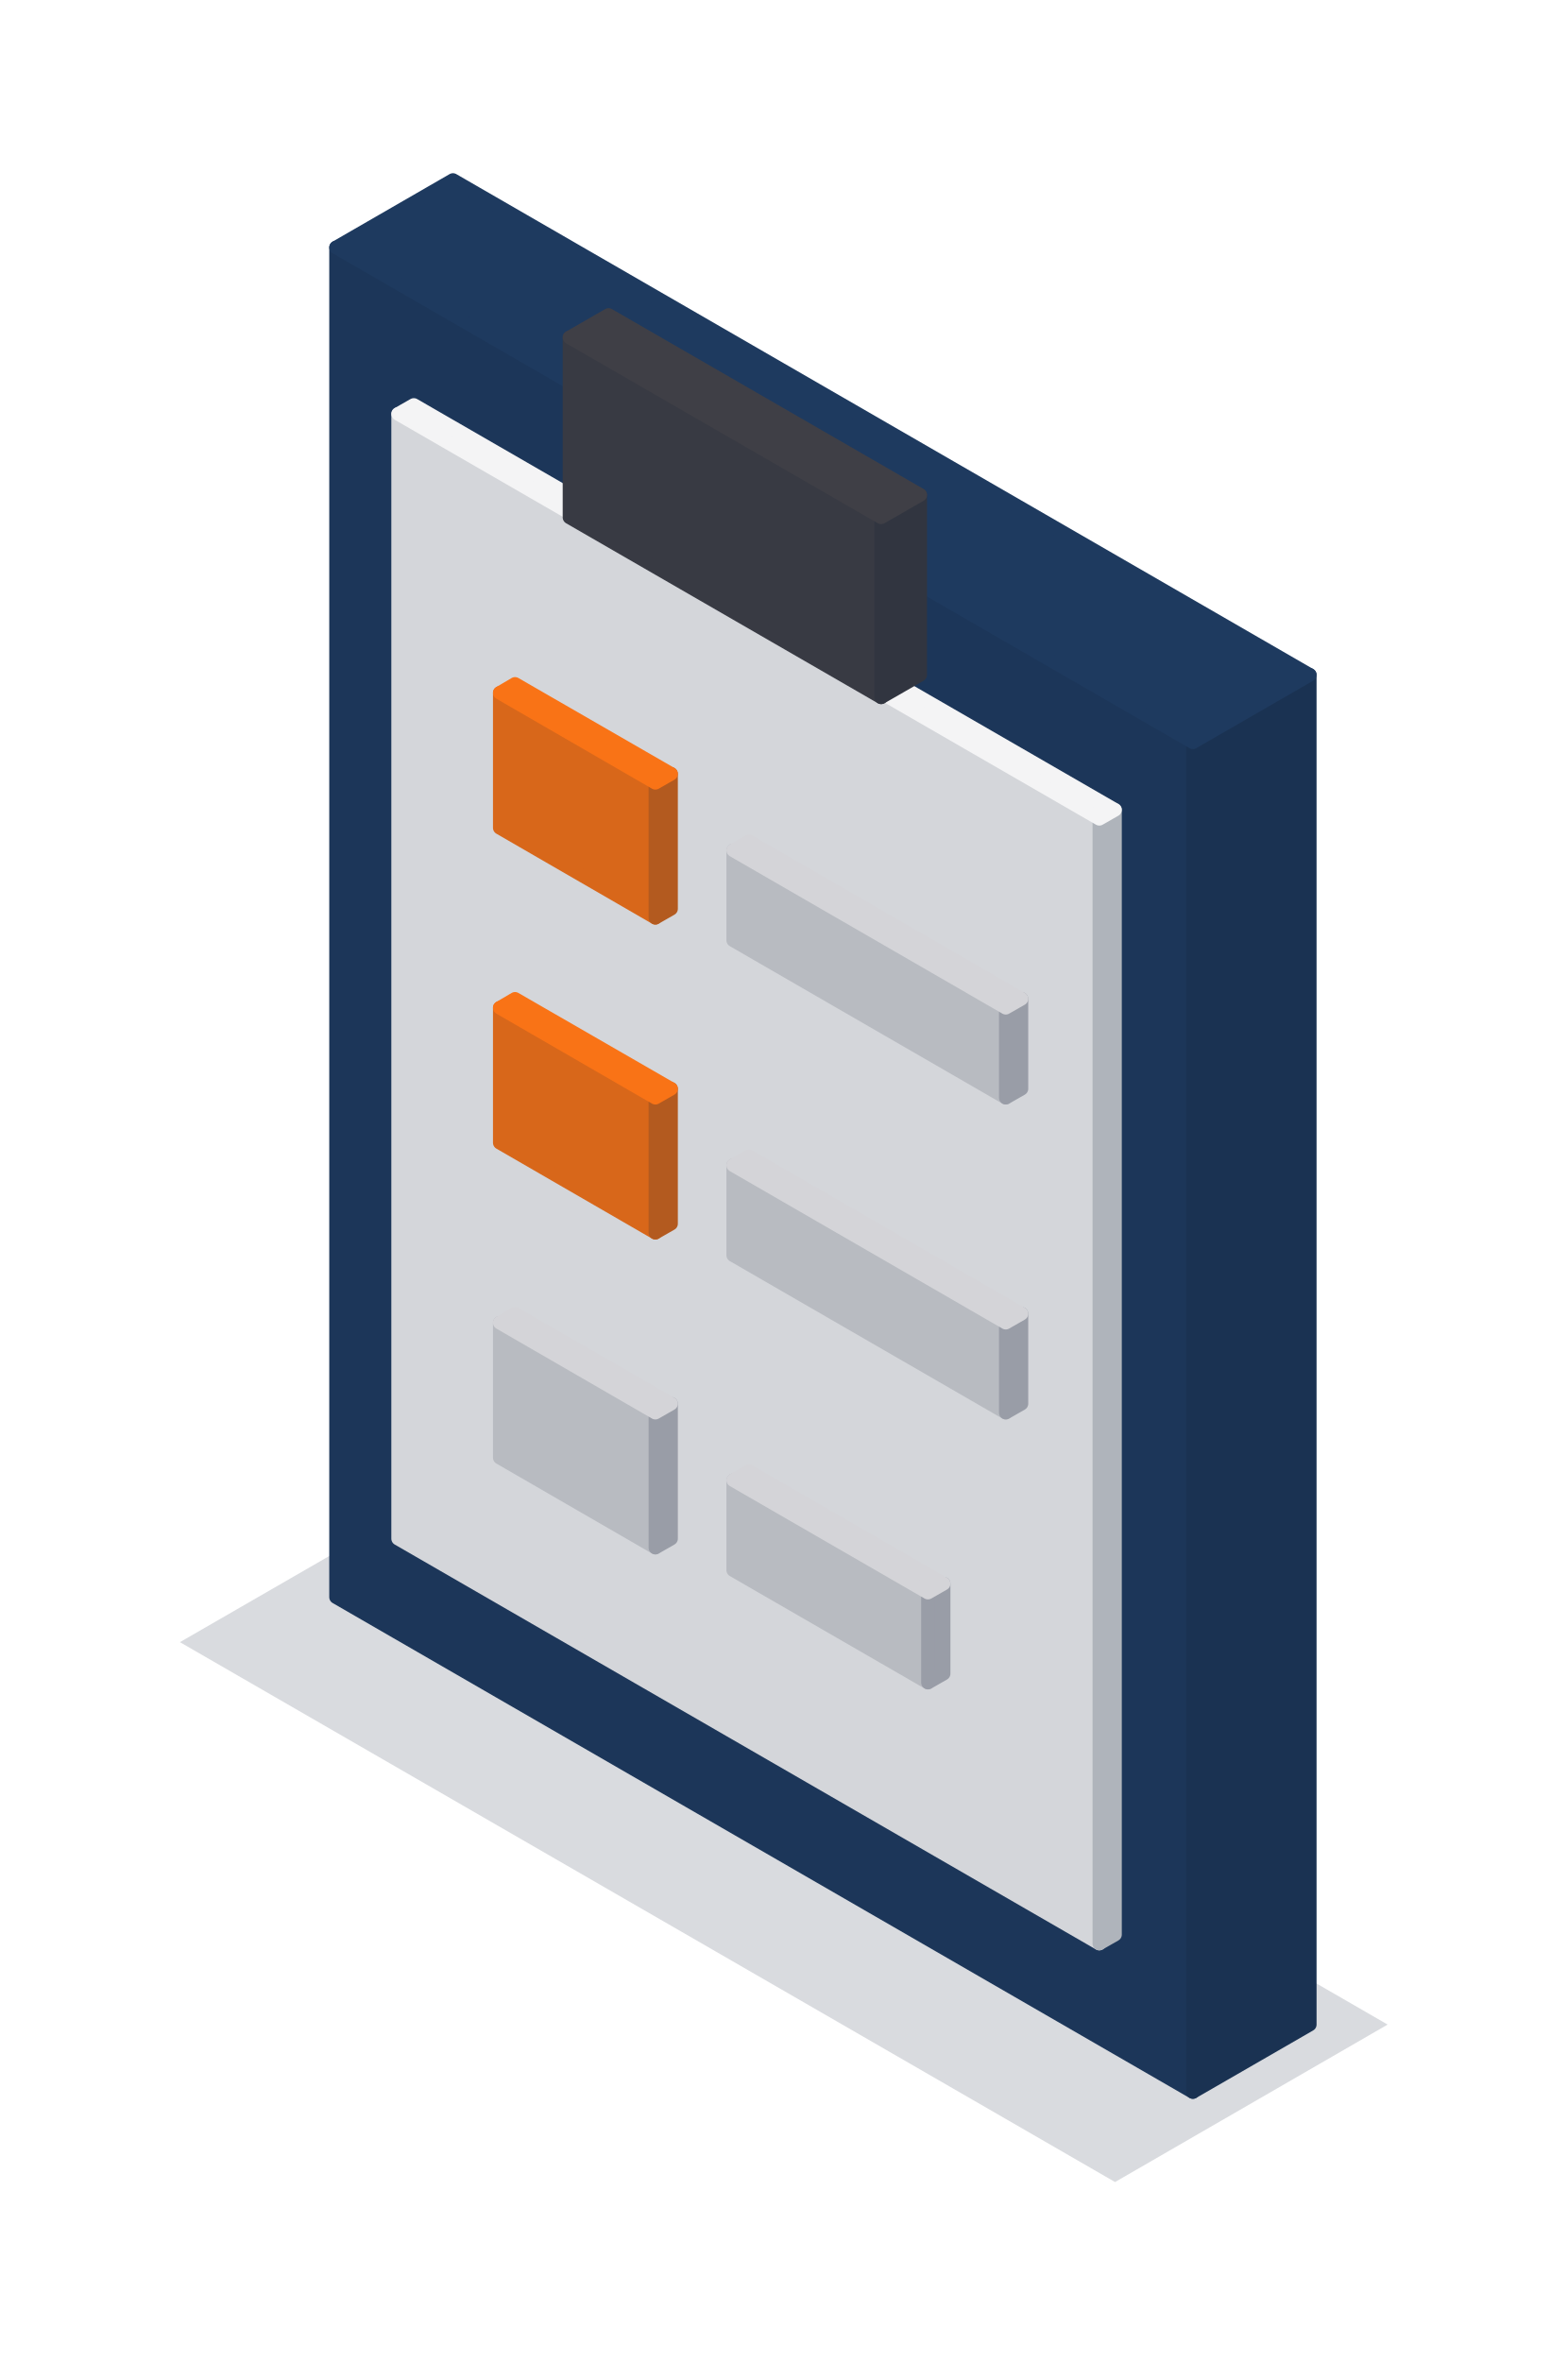
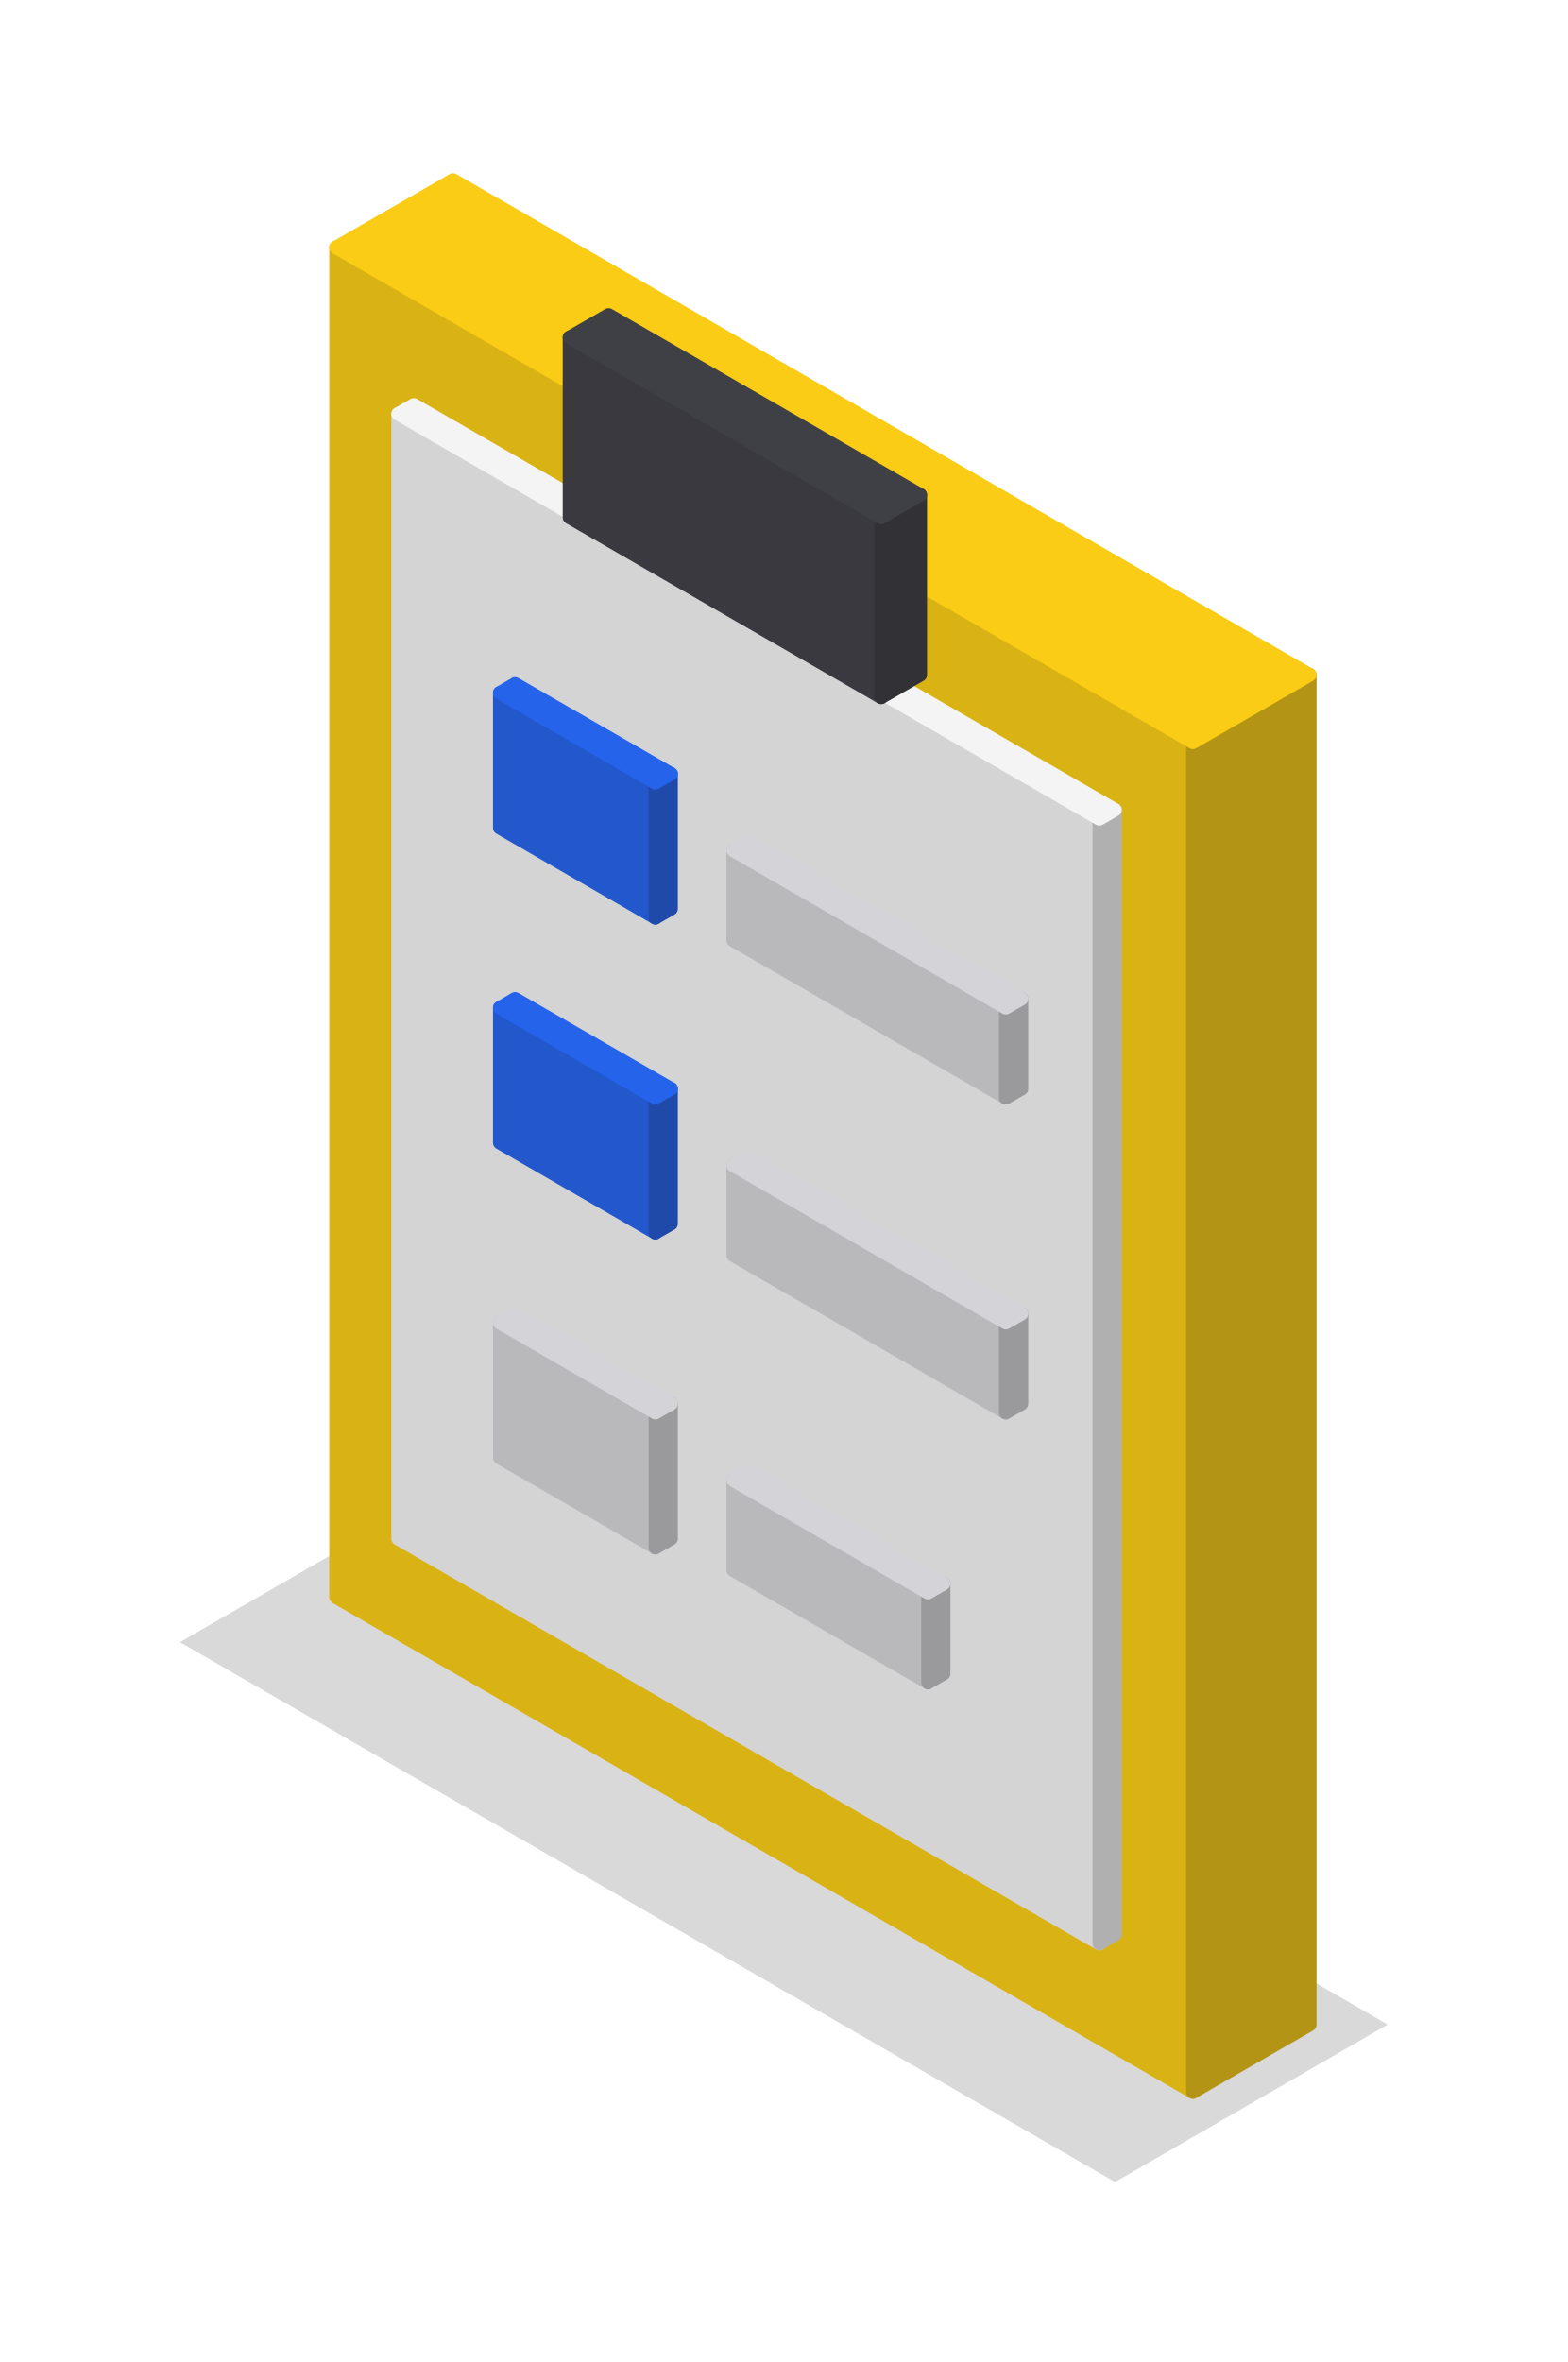
<svg xmlns="http://www.w3.org/2000/svg" width="34.85" height="52.5" viewBox="-13.53 -32 34.85 52.5" fill="none" aria-hidden="true">
-   <polygon points="-3.46,1 17.32,13 11.26,16.5 -9.53,4.5" fill="#0F1E33" fill-opacity="0.16" />
-   <polygon points="-6.06,3.5 12.99,14.5 12.99,-15.5 -6.06,-26.5" fill="#1c3659" stroke="#1c3659" stroke-width="0.3" stroke-linejoin="round" />
-   <polygon points="15.59,13 12.99,14.5 12.99,-15.5 15.59,-17" fill="#1a3252" stroke="#1a3252" stroke-width="0.3" stroke-linejoin="round" />
-   <polygon points="-3.46,-28 15.59,-17 12.99,-15.5 -6.06,-26.5" fill="#1E3A5F" stroke="#1E3A5F" stroke-width="0.3" stroke-linejoin="round" />
-   <polygon points="-4.68,2.2 10.91,11.2 10.91,-13.8 -4.68,-22.8" fill="#d4d6da" stroke="#d4d6da" stroke-width="0.3" stroke-linejoin="round" />
-   <polygon points="11.26,11 10.91,11.2 10.91,-13.8 11.26,-14" fill="#afb4bb" stroke="#afb4bb" stroke-width="0.3" stroke-linejoin="round" />
+   <polygon points="-3.46,1 17.32,13 11.26,16.5 -9.53,4.5" fill="#111111" fill-opacity="0.16" />
+   <polygon points="-6.06,3.5 12.99,14.5 12.99,-15.5 -6.06,-26.5" fill="#d9b214" stroke="#d9b214" stroke-width="0.3" stroke-linejoin="round" />
+   <polygon points="15.59,13 12.99,14.5 12.99,-15.5 15.59,-17" fill="#b49414" stroke="#b49414" stroke-width="0.3" stroke-linejoin="round" />
+   <polygon points="-3.46,-28 15.59,-17 12.99,-15.5 -6.06,-26.5" fill="#FACC15" stroke="#FACC15" stroke-width="0.3" stroke-linejoin="round" />
+   <polygon points="-4.68,2.2 10.91,11.2 10.91,-13.8 -4.68,-22.8" fill="#d4d4d5" stroke="#d4d4d5" stroke-width="0.3" stroke-linejoin="round" />
+   <polygon points="11.26,11 10.91,11.2 10.91,-13.8 11.26,-14" fill="#b0b0b1" stroke="#b0b0b1" stroke-width="0.3" stroke-linejoin="round" />
  <polygon points="-4.33,-23 11.26,-14 10.91,-13.8 -4.68,-22.8" fill="#F4F4F5" stroke="#F4F4F5" stroke-width="0.3" stroke-linejoin="round" />
-   <polygon points="-2.42,-13.6 1.04,-11.6 1.04,-14.6 -2.42,-16.6" fill="#d8671a" stroke="#d8671a" stroke-width="0.3" stroke-linejoin="round" />
-   <polygon points="1.39,-11.8 1.04,-11.6 1.04,-14.6 1.39,-14.8" fill="#b35a1f" stroke="#b35a1f" stroke-width="0.3" stroke-linejoin="round" />
-   <polygon points="-2.08,-16.8 1.39,-14.8 1.04,-14.6 -2.42,-16.6" fill="#F97316" stroke="#F97316" stroke-width="0.3" stroke-linejoin="round" />
-   <polygon points="2.77,-11.1 8.83,-7.6 8.83,-9.6 2.77,-13.1" fill="#b8bbc1" stroke="#b8bbc1" stroke-width="0.3" stroke-linejoin="round" />
-   <polygon points="9.18,-7.8 8.83,-7.6 8.83,-9.6 9.18,-9.8" fill="#999da7" stroke="#999da7" stroke-width="0.3" stroke-linejoin="round" />
+   <polygon points="-2.42,-13.6 1.04,-11.6 1.04,-14.6 -2.42,-16.6" fill="#2258cc" stroke="#2258cc" stroke-width="0.3" stroke-linejoin="round" />
+   <polygon points="1.39,-11.8 1.04,-11.6 1.04,-14.6 1.39,-14.8" fill="#1f4aaa" stroke="#1f4aaa" stroke-width="0.3" stroke-linejoin="round" />
+   <polygon points="-2.08,-16.8 1.39,-14.8 1.04,-14.6 -2.42,-16.6" fill="#2563EB" stroke="#2563EB" stroke-width="0.3" stroke-linejoin="round" />
+   <polygon points="2.77,-11.1 8.83,-7.6 8.83,-9.6 2.77,-13.1" fill="#b9b9bc" stroke="#b9b9bc" stroke-width="0.3" stroke-linejoin="round" />
+   <polygon points="9.18,-7.8 8.83,-7.6 8.83,-9.6 9.18,-9.8" fill="#9a9a9c" stroke="#9a9a9c" stroke-width="0.3" stroke-linejoin="round" />
  <polygon points="3.12,-13.3 9.18,-9.8 8.83,-9.6 2.77,-13.1" fill="#D4D4D8" stroke="#D4D4D8" stroke-width="0.3" stroke-linejoin="round" />
-   <polygon points="-2.42,-6.6 1.04,-4.6 1.04,-7.6 -2.42,-9.6" fill="#d8671a" stroke="#d8671a" stroke-width="0.3" stroke-linejoin="round" />
-   <polygon points="1.39,-4.8 1.04,-4.6 1.04,-7.6 1.39,-7.8" fill="#b35a1f" stroke="#b35a1f" stroke-width="0.3" stroke-linejoin="round" />
-   <polygon points="-2.08,-9.8 1.39,-7.8 1.04,-7.6 -2.42,-9.6" fill="#F97316" stroke="#F97316" stroke-width="0.3" stroke-linejoin="round" />
-   <polygon points="2.77,-4.1 8.83,-0.6 8.83,-2.6 2.77,-6.1" fill="#b8bbc1" stroke="#b8bbc1" stroke-width="0.3" stroke-linejoin="round" />
-   <polygon points="9.18,-0.8 8.83,-0.6 8.83,-2.6 9.18,-2.8" fill="#999da7" stroke="#999da7" stroke-width="0.3" stroke-linejoin="round" />
+   <polygon points="-2.42,-6.6 1.04,-4.6 1.04,-7.6 -2.42,-9.6" fill="#2258cc" stroke="#2258cc" stroke-width="0.3" stroke-linejoin="round" />
+   <polygon points="1.39,-4.8 1.04,-4.6 1.04,-7.6 1.39,-7.8" fill="#1f4aaa" stroke="#1f4aaa" stroke-width="0.3" stroke-linejoin="round" />
+   <polygon points="-2.08,-9.8 1.39,-7.8 1.04,-7.6 -2.42,-9.6" fill="#2563EB" stroke="#2563EB" stroke-width="0.3" stroke-linejoin="round" />
+   <polygon points="2.77,-4.1 8.83,-0.6 8.83,-2.6 2.77,-6.1" fill="#b9b9bc" stroke="#b9b9bc" stroke-width="0.3" stroke-linejoin="round" />
+   <polygon points="9.18,-0.8 8.83,-0.6 8.83,-2.6 9.18,-2.8" fill="#9a9a9c" stroke="#9a9a9c" stroke-width="0.3" stroke-linejoin="round" />
  <polygon points="3.12,-6.3 9.18,-2.8 8.83,-2.6 2.77,-6.1" fill="#D4D4D8" stroke="#D4D4D8" stroke-width="0.3" stroke-linejoin="round" />
-   <polygon points="-2.42,0.4 1.04,2.4 1.04,-0.6 -2.42,-2.6" fill="#b8bbc1" stroke="#b8bbc1" stroke-width="0.3" stroke-linejoin="round" />
-   <polygon points="1.39,2.2 1.04,2.4 1.04,-0.6 1.39,-0.8" fill="#999da7" stroke="#999da7" stroke-width="0.3" stroke-linejoin="round" />
+   <polygon points="-2.42,0.4 1.04,2.4 1.04,-0.6 -2.42,-2.6" fill="#b9b9bc" stroke="#b9b9bc" stroke-width="0.3" stroke-linejoin="round" />
+   <polygon points="1.39,2.2 1.04,2.4 1.04,-0.6 1.39,-0.8" fill="#9a9a9c" stroke="#9a9a9c" stroke-width="0.3" stroke-linejoin="round" />
  <polygon points="-2.08,-2.8 1.39,-0.8 1.04,-0.6 -2.42,-2.6" fill="#D4D4D8" stroke="#D4D4D8" stroke-width="0.3" stroke-linejoin="round" />
-   <polygon points="2.77,2.9 7.1,5.4 7.1,3.4 2.77,0.9" fill="#b8bbc1" stroke="#b8bbc1" stroke-width="0.3" stroke-linejoin="round" />
-   <polygon points="7.45,5.2 7.1,5.4 7.1,3.4 7.45,3.2" fill="#999da7" stroke="#999da7" stroke-width="0.3" stroke-linejoin="round" />
+   <polygon points="2.77,2.9 7.1,5.4 7.1,3.4 2.77,0.9" fill="#b9b9bc" stroke="#b9b9bc" stroke-width="0.3" stroke-linejoin="round" />
+   <polygon points="7.45,5.2 7.1,5.4 7.1,3.4 7.45,3.2" fill="#9a9a9c" stroke="#9a9a9c" stroke-width="0.3" stroke-linejoin="round" />
  <polygon points="3.12,0.7 7.45,3.2 7.1,3.4 2.77,0.9" fill="#D4D4D8" stroke="#D4D4D8" stroke-width="0.3" stroke-linejoin="round" />
-   <polygon points="-0.87,-20.5 6.06,-16.5 6.06,-20.5 -0.87,-24.5" fill="#383a43" stroke="#383a43" stroke-width="0.3" stroke-linejoin="round" />
-   <polygon points="6.93,-17 6.06,-16.5 6.06,-20.5 6.93,-21" fill="#313540" stroke="#313540" stroke-width="0.3" stroke-linejoin="round" />
+   <polygon points="-0.87,-20.5 6.06,-16.5 6.06,-20.5 -0.87,-24.5" fill="#39393f" stroke="#39393f" stroke-width="0.3" stroke-linejoin="round" />
+   <polygon points="6.93,-17 6.06,-16.5 6.06,-20.5 6.93,-21" fill="#313136" stroke="#313136" stroke-width="0.3" stroke-linejoin="round" />
  <polygon points="0,-25 6.93,-21 6.06,-20.5 -0.87,-24.5" fill="#3F3F46" stroke="#3F3F46" stroke-width="0.3" stroke-linejoin="round" />
</svg>
